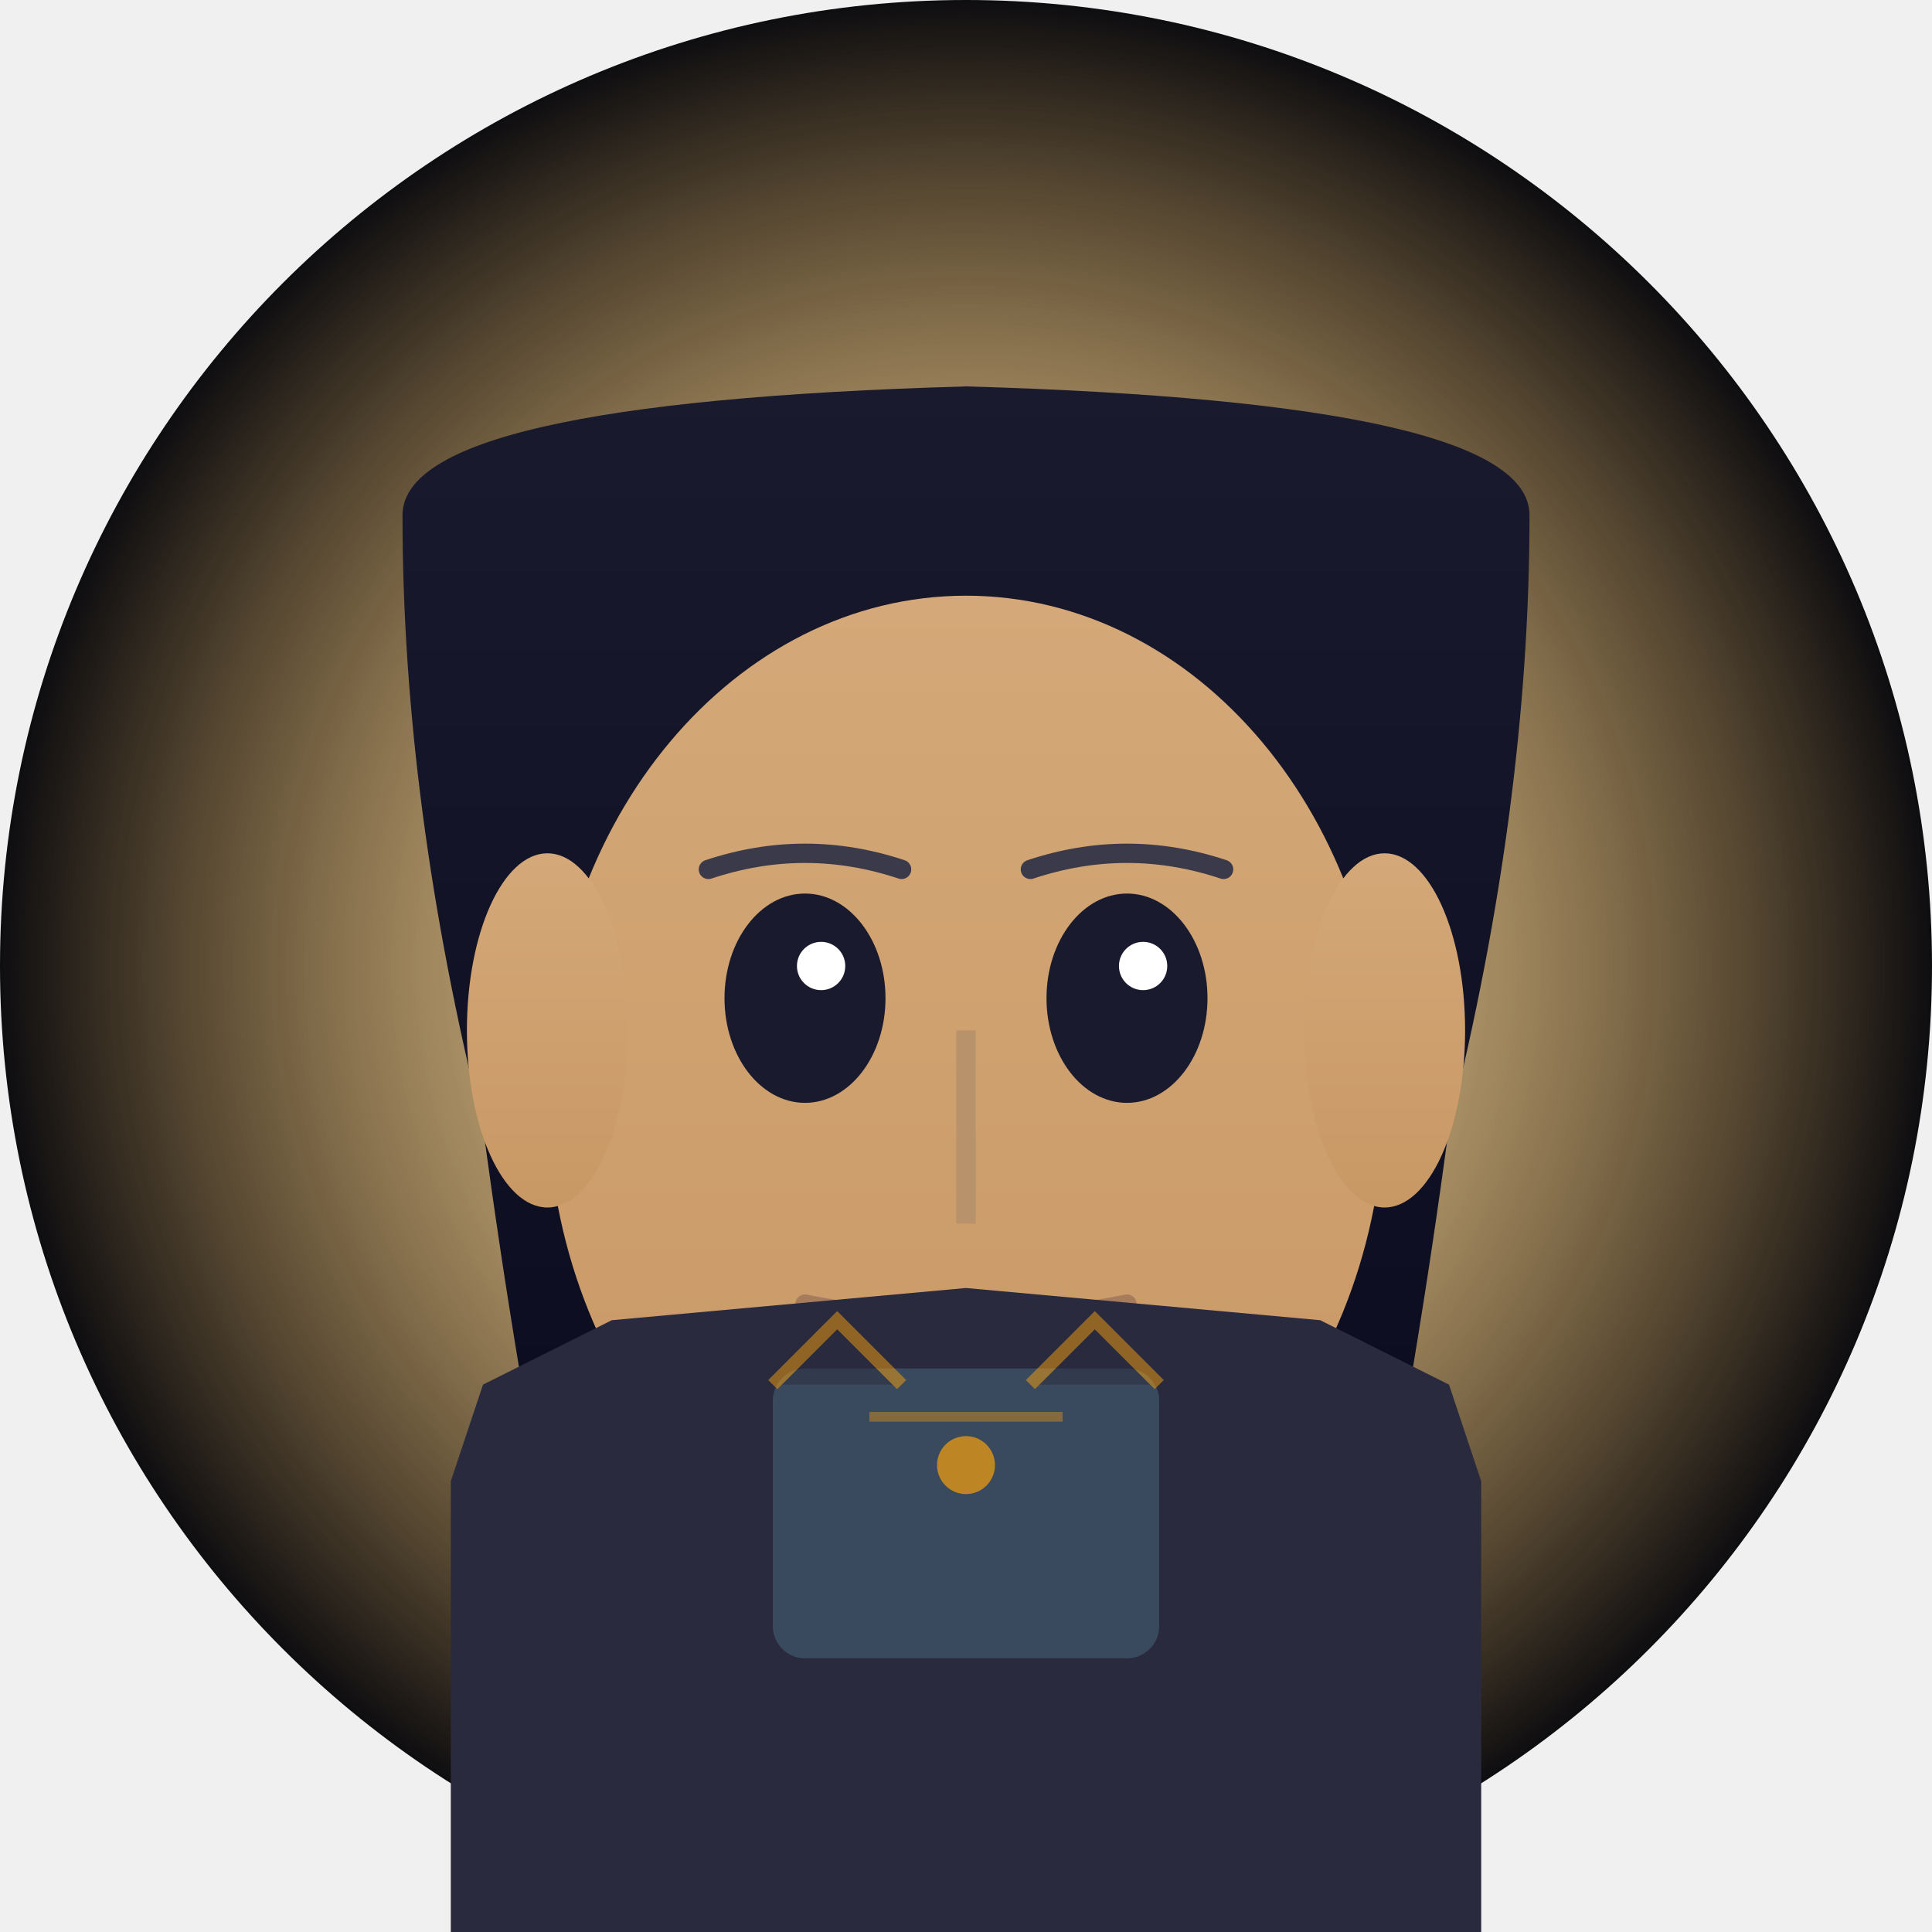
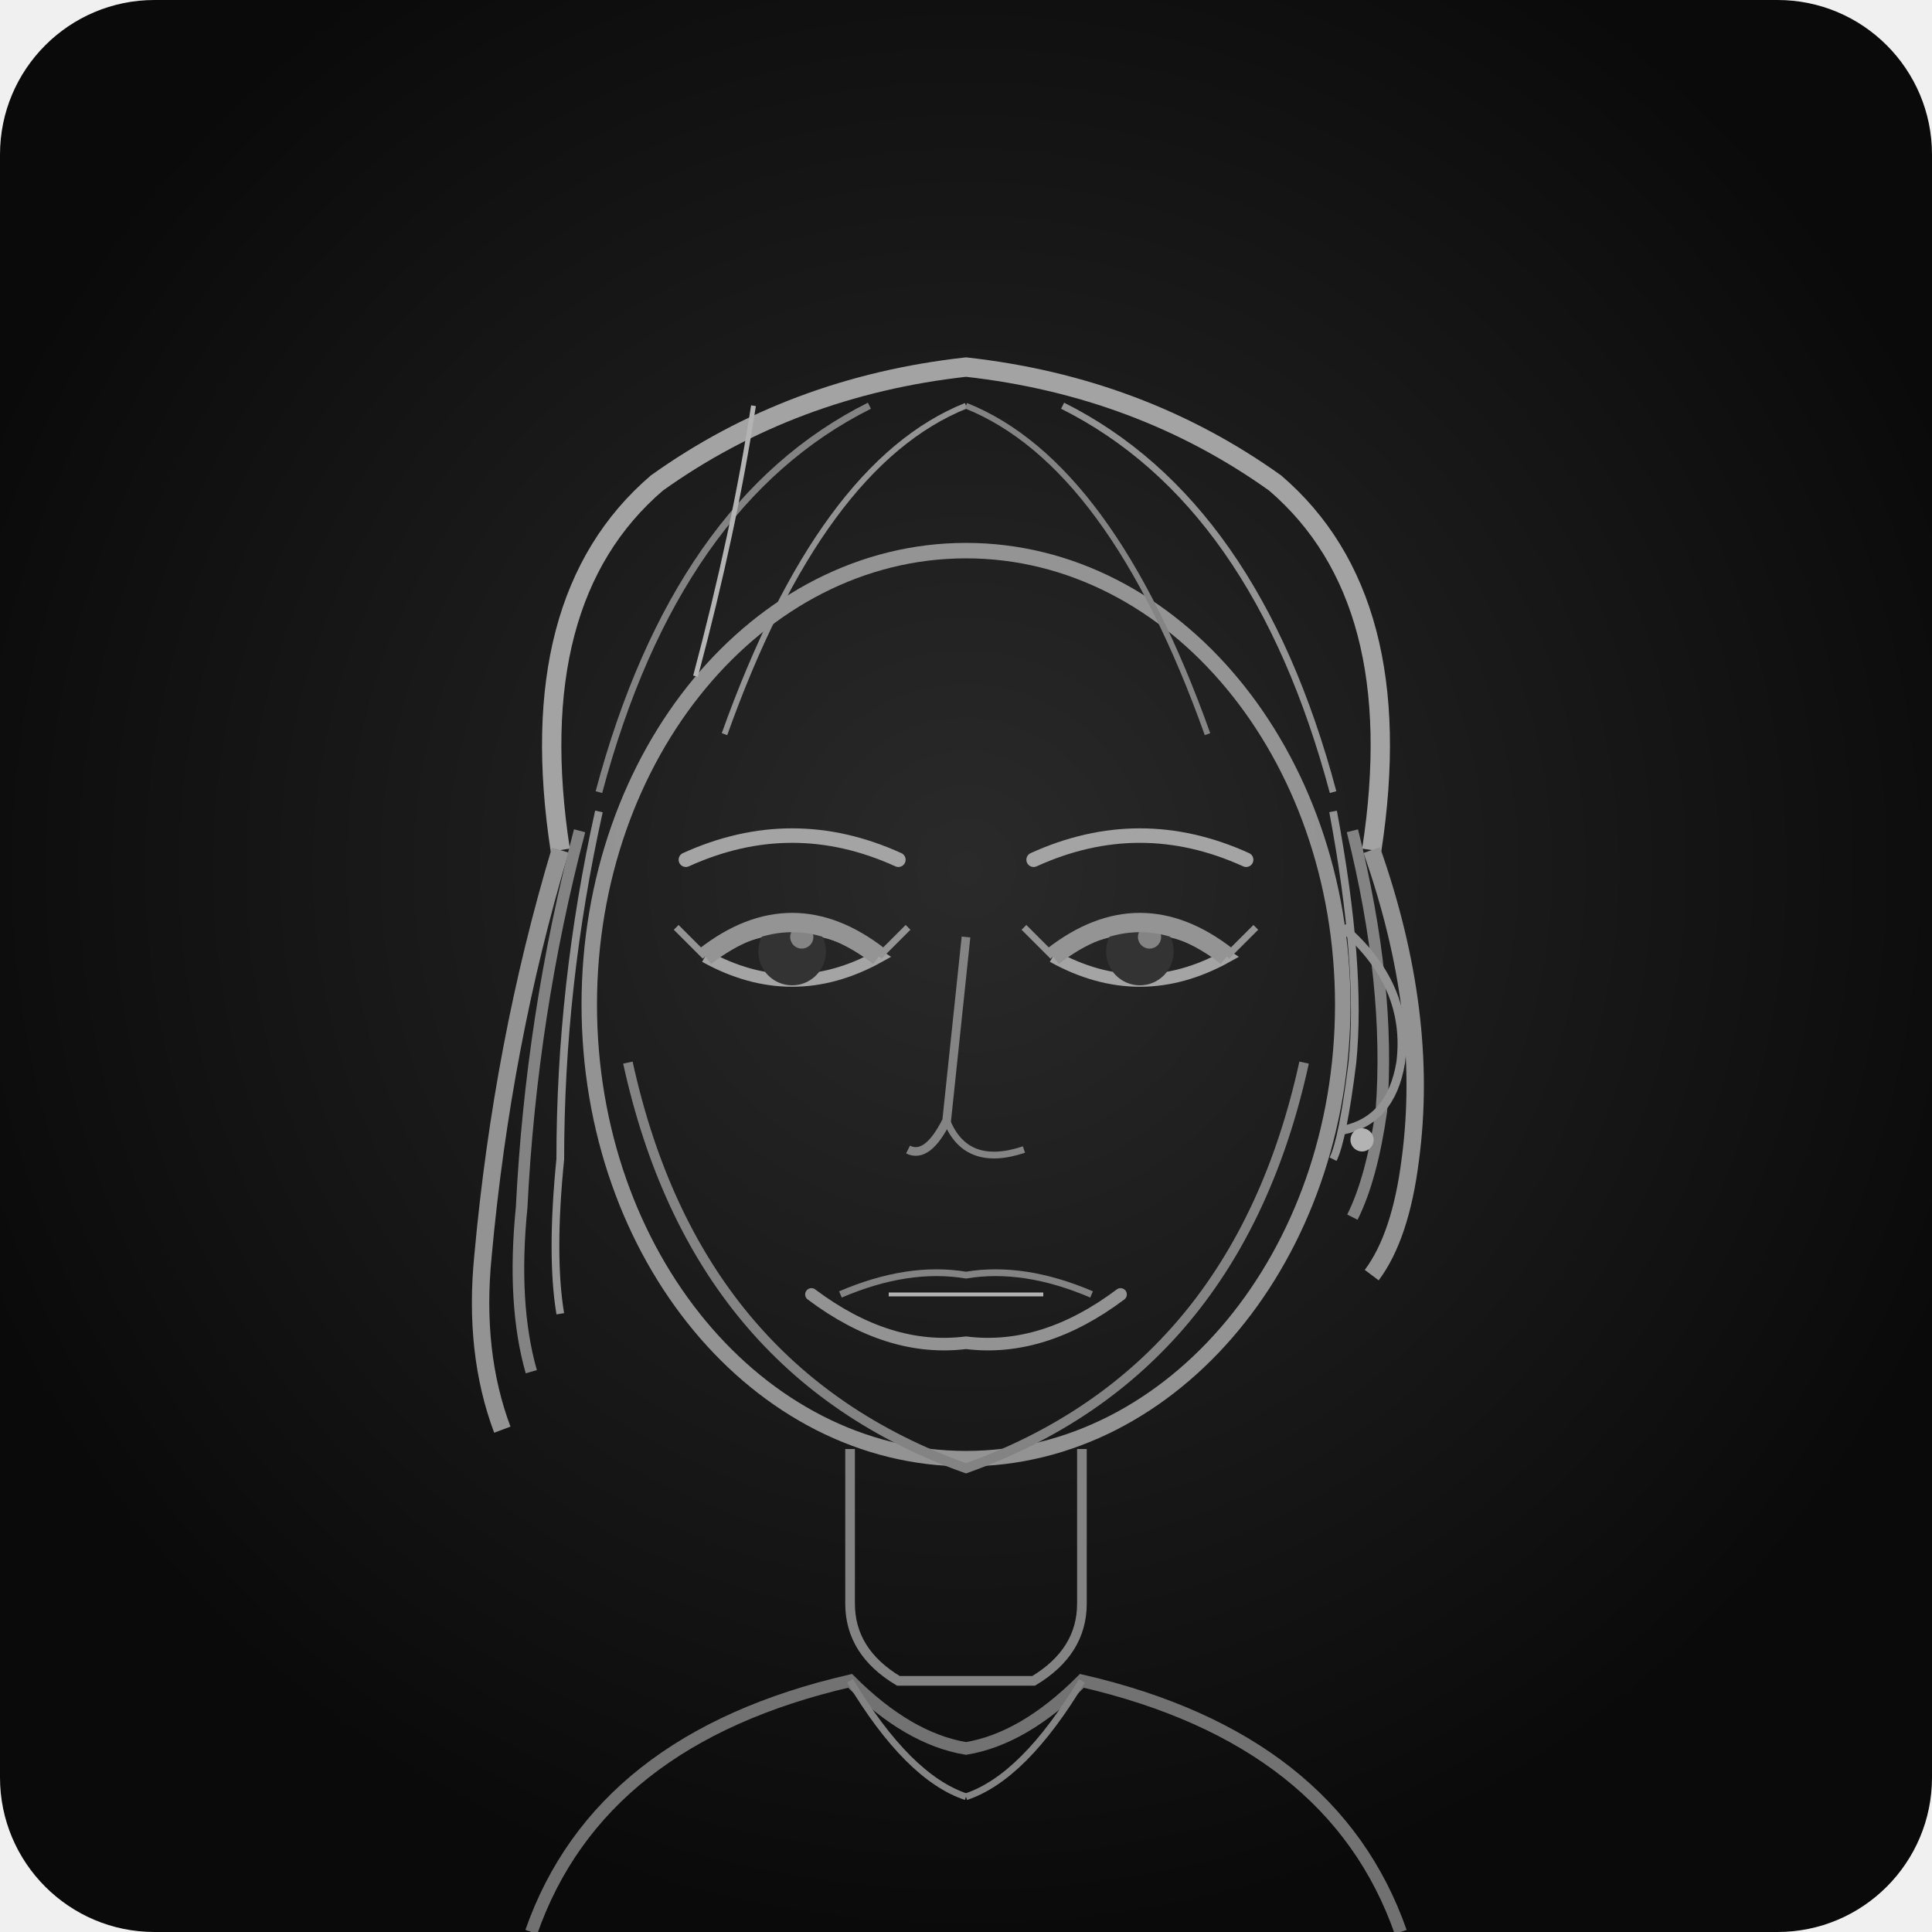
- <svg xmlns="http://www.w3.org/2000/svg" viewBox="0 0 120 120">
+ <svg xmlns="http://www.w3.org/2000/svg" viewBox="0 0 200 200">
  <defs>
-     <linearGradient id="skinI" x1="0%" y1="0%" x2="0%" y2="100%">
-       <stop offset="0%" style="stop-color:#D4A878;stop-opacity:1" />
-       <stop offset="100%" style="stop-color:#C89864;stop-opacity:1" />
-     </linearGradient>
-     <radialGradient id="bgI" cx="50%" cy="50%" r="50%">
-       <stop offset="0%" style="stop-color:#F59E0B;stop-opacity:0.2" />
-       <stop offset="100%" style="stop-color:#0A0A0E;stop-opacity:1" />
+     <radialGradient id="bg-i" cx="50%" cy="45%" r="55%">
+       <stop offset="0%" stop-color="#2a2a2a" />
+       <stop offset="100%" stop-color="#0a0a0a" />
    </radialGradient>
-     <linearGradient id="hairI" x1="0%" y1="0%" x2="0%" y2="100%">
-       <stop offset="0%" style="stop-color:#1A1A2E;stop-opacity:1" />
-       <stop offset="100%" style="stop-color:#0A0A1E;stop-opacity:1" />
-     </linearGradient>
  </defs>
-   <circle cx="60" cy="60" r="60" fill="url(#bgI)" />
-   <path d="M 25 32 Q 25 25 60 24 Q 95 25 95 32 Q 95 50 90 70 Q 88 85 85 100 L 35 100 Q 32 85 30 70 Q 25 50 25 32" fill="url(#hairI)" />
-   <ellipse cx="60" cy="68" rx="26" ry="31" fill="url(#skinI)" />
-   <ellipse cx="34" cy="64" rx="5" ry="11" fill="url(#skinI)" />
-   <ellipse cx="86" cy="64" rx="5" ry="11" fill="url(#skinI)" />
-   <ellipse cx="50" cy="62" rx="5" ry="6.5" fill="#1a1a2e" />
-   <ellipse cx="70" cy="62" rx="5" ry="6.5" fill="#1a1a2e" />
-   <circle cx="51" cy="60" r="1.5" fill="#ffffff" />
-   <circle cx="71" cy="60" r="1.5" fill="#ffffff" />
-   <path d="M 44 54 Q 50 52 56 54" stroke="#3A3A4A" stroke-width="1.2" fill="none" stroke-linecap="round" />
-   <path d="M 64 54 Q 70 52 76 54" stroke="#3A3A4A" stroke-width="1.2" fill="none" stroke-linecap="round" />
-   <path d="M 60 64 L 60 76" stroke="#B8926A" stroke-width="1.2" fill="none" />
-   <path d="M 50 81 Q 60 83 70 81" stroke="#A67C5C" stroke-width="1.2" fill="none" stroke-linecap="round" />
-   <path d="M 28 92 L 30 86 L 38 82 L 60 80 L 82 82 L 90 86 L 92 92 L 92 120 L 28 120 Z" fill="#2a2a3e" />
-   <rect x="48" y="85" width="24" height="18" fill="#3a4a5e" rx="2" />
-   <path d="M 48 86 L 52 82 L 56 86" fill="#2a2a3e" stroke="#F59E0B" stroke-width="0.8" opacity="0.5" />
-   <path d="M 72 86 L 68 82 L 64 86" fill="#2a2a3e" stroke="#F59E0B" stroke-width="0.8" opacity="0.5" />
-   <circle cx="60" cy="91" r="1.8" fill="#F59E0B" opacity="0.7" />
-   <line x1="54" y1="88" x2="66" y2="88" stroke="#F59E0B" stroke-width="0.6" opacity="0.4" />
+   <rect width="200" height="200" fill="url(#bg-i)" rx="16" />
+   <g opacity="0.95">
+     <path d="M 88 150 L 88 166 Q 88 171 93 174 L 107 174 Q 112 171 112 166 L 112 150" fill="none" stroke="#888" stroke-width="1" />
+     <path d="M 55 200 Q 62 180 88 174 Q 94 180 100 181 Q 106 180 112 174 Q 138 180 145 200" fill="none" stroke="#777" stroke-width="1.3" />
+     <path d="M 88 174 Q 94 184 100 186" fill="none" stroke="#888" stroke-width="0.7" />
+     <path d="M 112 174 Q 106 184 100 186" fill="none" stroke="#888" stroke-width="0.7" />
+     <ellipse cx="100" cy="104" rx="39" ry="47" fill="none" stroke="#999" stroke-width="1.6" />
+     <path d="M 65 110 Q 72 142 100 152 Q 128 142 135 110" fill="none" stroke="#888" stroke-width="1" />
+     <path d="M 58 88 Q 54 62 68 50 Q 82 40 100 38 Q 118 40 132 50 Q 146 62 142 88" fill="none" stroke="#aaa" stroke-width="2" />
+     <path d="M 58 88 Q 52 108 50 130 Q 49 140 52 148" fill="none" stroke="#999" stroke-width="1.8" />
+     <path d="M 60 86 Q 55 105 54 125 Q 53 135 55 142" fill="none" stroke="#888" stroke-width="1.2" />
+     <path d="M 62 84 Q 58 102 58 120 Q 57 130 58 136" fill="none" stroke="#999" stroke-width="0.8" />
+     <path d="M 142 88 Q 148 105 146 120 Q 145 128 142 132" fill="none" stroke="#999" stroke-width="1.8" />
+     <path d="M 140 86 Q 144 102 143 115 Q 142 122 140 126" fill="none" stroke="#888" stroke-width="1.2" />
+     <path d="M 138 84 Q 141 100 140 110 Q 139 118 138 120" fill="none" stroke="#999" stroke-width="0.8" />
+     <path d="M 62 82 Q 70 52 90 42" fill="none" stroke="#888" stroke-width="0.7" />
+     <path d="M 75 76 Q 85 48 100 42" fill="none" stroke="#999" stroke-width="0.6" />
+     <path d="M 125 76 Q 115 48 100 42" fill="none" stroke="#888" stroke-width="0.6" />
+     <path d="M 138 82 Q 130 52 110 42" fill="none" stroke="#999" stroke-width="0.7" />
+     <path d="M 78 42 Q 76 55 72 70" fill="none" stroke="#bbb" stroke-width="0.5" />
+     <path d="M 139 96 Q 146 102 145 110 Q 144 116 139 117" fill="none" stroke="#999" stroke-width="0.9" />
+     <circle cx="141" cy="118" r="1.2" fill="#bbb" />
+     <path d="M 73 99 Q 82 93 91 99 Q 82 104 73 99" fill="none" stroke="#aaa" stroke-width="1.3" />
+     <path d="M 109 99 Q 118 93 127 99 Q 118 104 109 99" fill="none" stroke="#aaa" stroke-width="1.3" />
+     <circle cx="82" cy="98.5" r="3.5" fill="#333" />
+     <circle cx="118" cy="98.5" r="3.5" fill="#333" />
+     <circle cx="83" cy="97" r="1.2" fill="#888" />
+     <circle cx="119" cy="97" r="1.2" fill="#888" />
+     <path d="M 73 99 Q 82 92 91 99" fill="none" stroke="#999" stroke-width="2" />
+     <path d="M 109 99 Q 118 92 127 99" fill="none" stroke="#999" stroke-width="2" />
+     <path d="M 73 99 L 70 96" stroke="#999" stroke-width="0.7" />
+     <path d="M 91 99 L 94 96" stroke="#999" stroke-width="0.7" />
+     <path d="M 109 99 L 106 96" stroke="#999" stroke-width="0.7" />
+     <path d="M 127 99 L 130 96" stroke="#999" stroke-width="0.7" />
+     <path d="M 71 89 Q 82 84 93 89" fill="none" stroke="#aaa" stroke-width="1.5" stroke-linecap="round" />
+     <path d="M 107 89 Q 118 84 129 89" fill="none" stroke="#aaa" stroke-width="1.5" stroke-linecap="round" />
+     <path d="M 100 97 L 98 116 Q 96 120 94 119" fill="none" stroke="#888" stroke-width="0.9" />
+     <path d="M 98 116 Q 100 121 106 119" fill="none" stroke="#888" stroke-width="0.7" />
+     <path d="M 84 134 Q 92 140 100 139 Q 108 140 116 134" fill="none" stroke="#999" stroke-width="1.3" stroke-linecap="round" />
+     <path d="M 87 134 Q 94 131 100 132 Q 106 131 113 134" fill="none" stroke="#888" stroke-width="0.7" />
+     <line x1="92" y1="134" x2="108" y2="134" stroke="#bbb" stroke-width="0.4" />
+   </g>
</svg>
